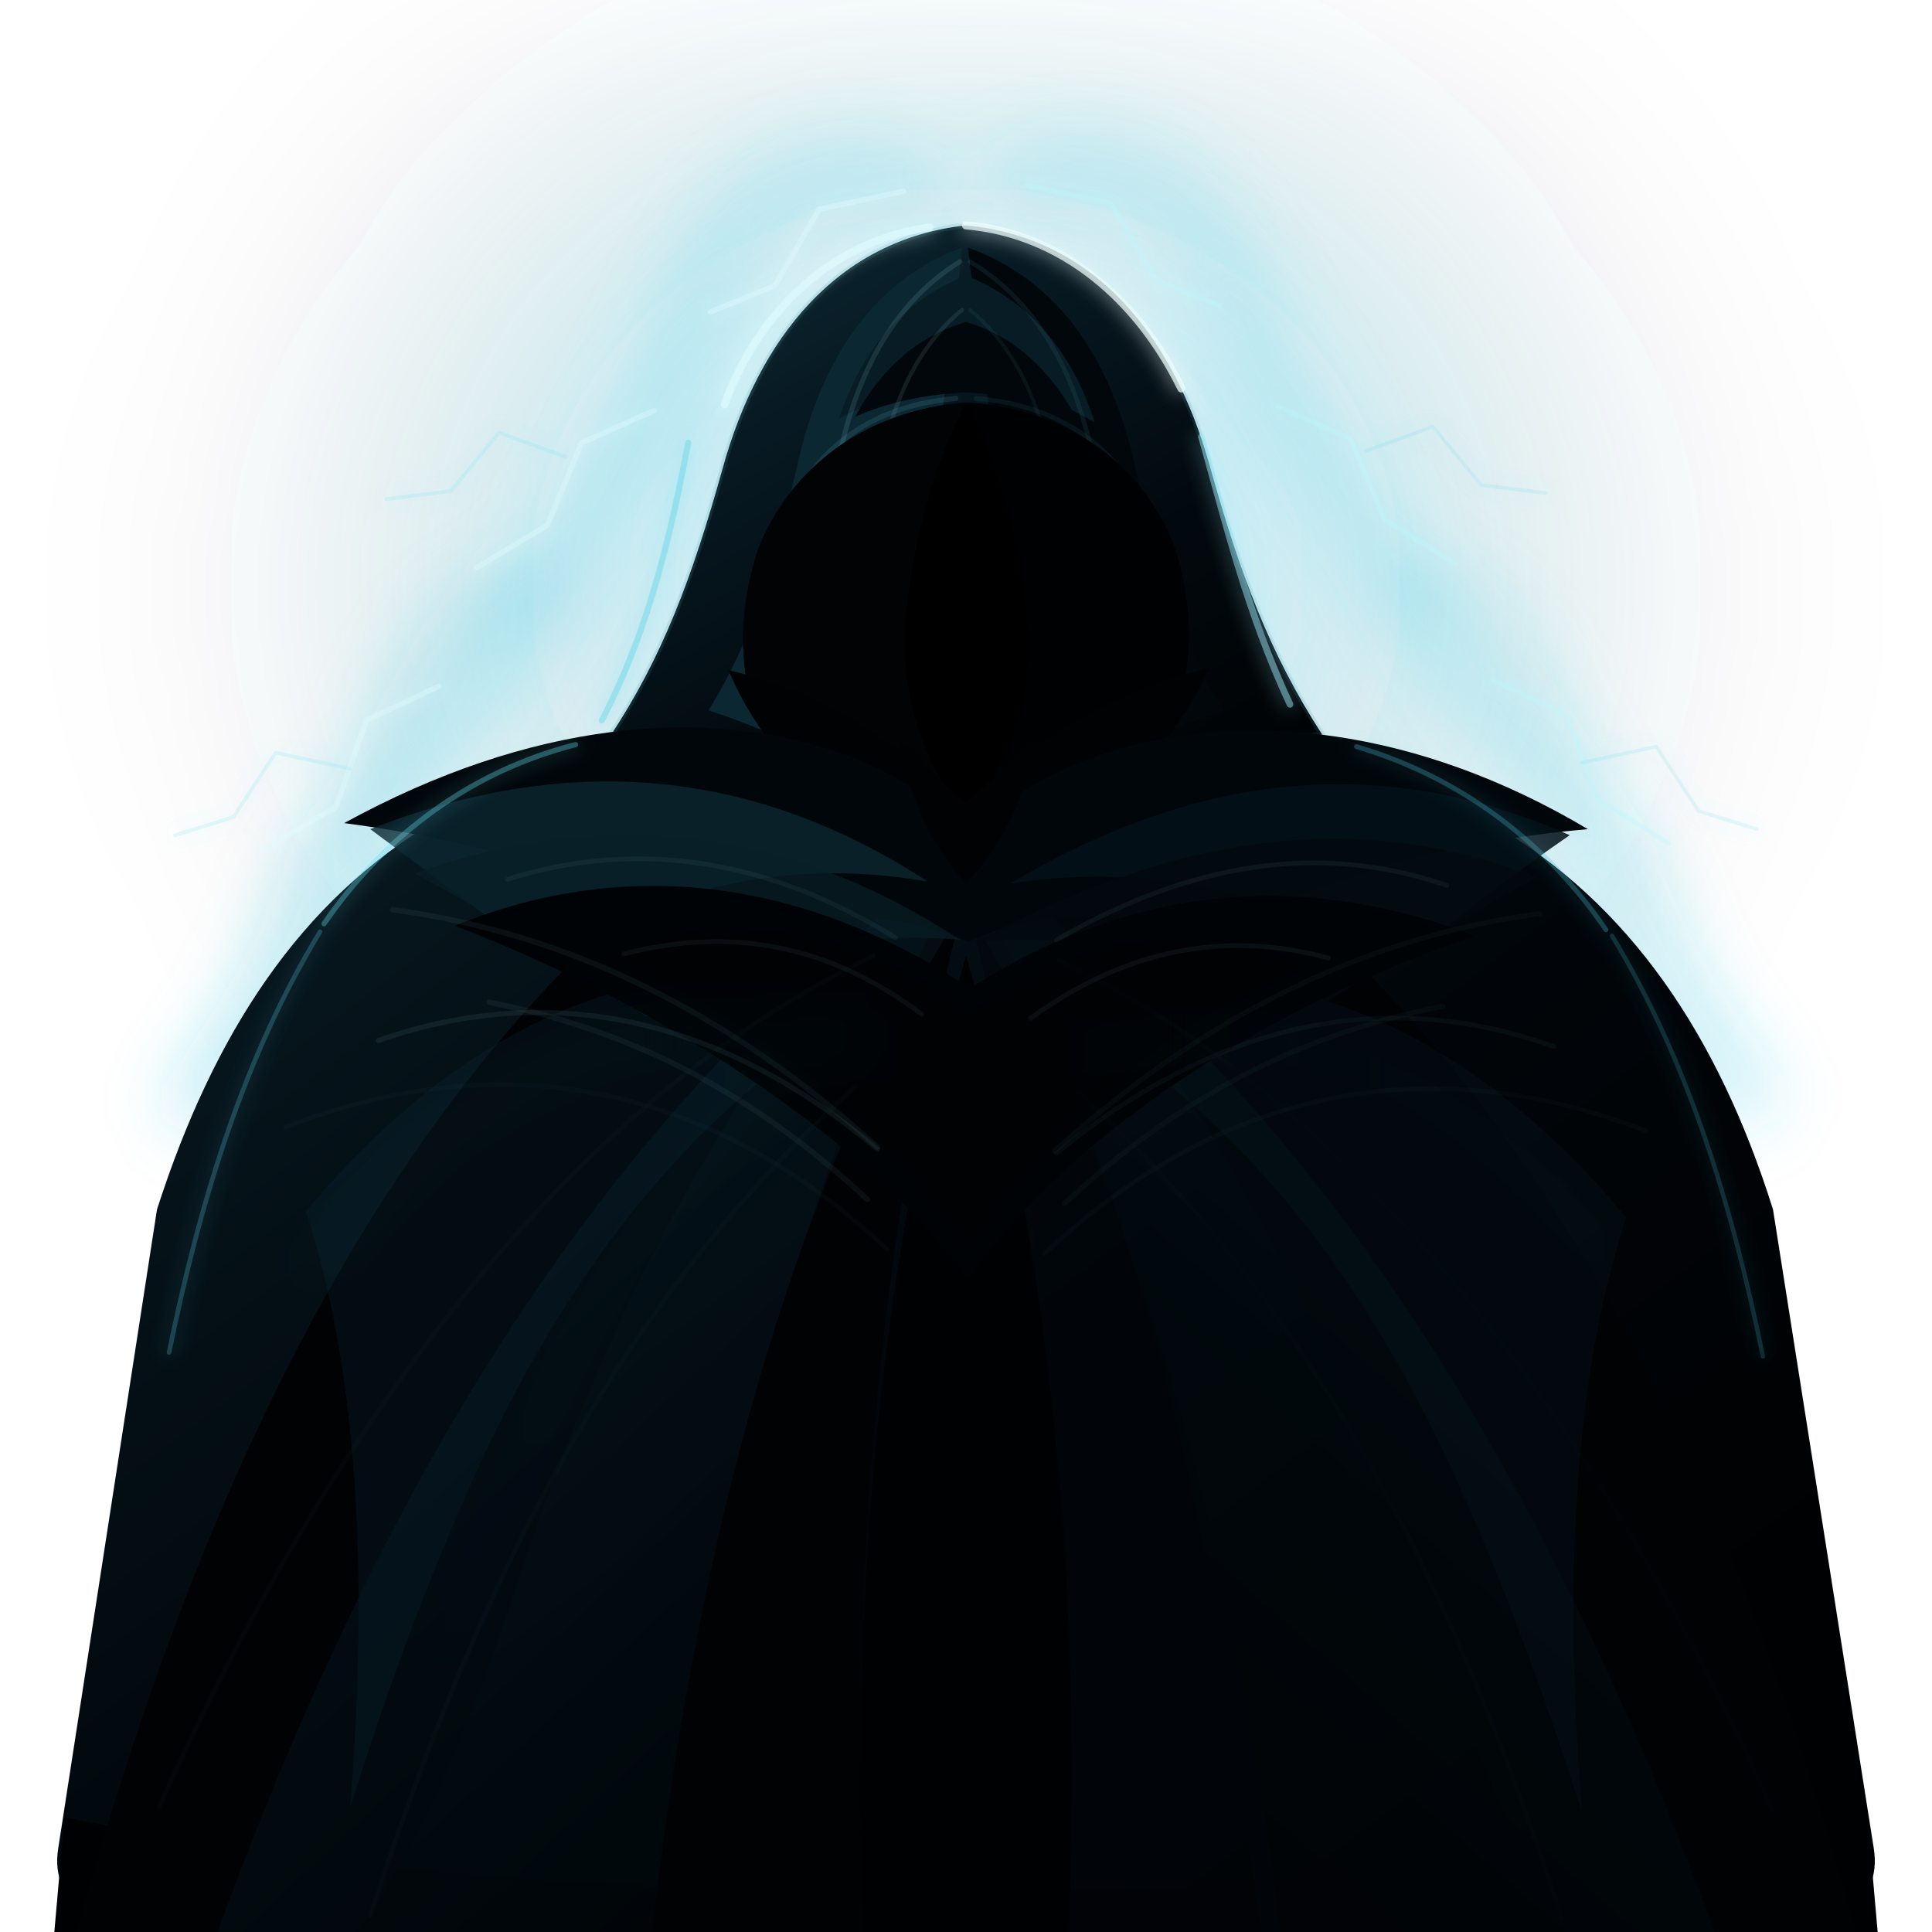
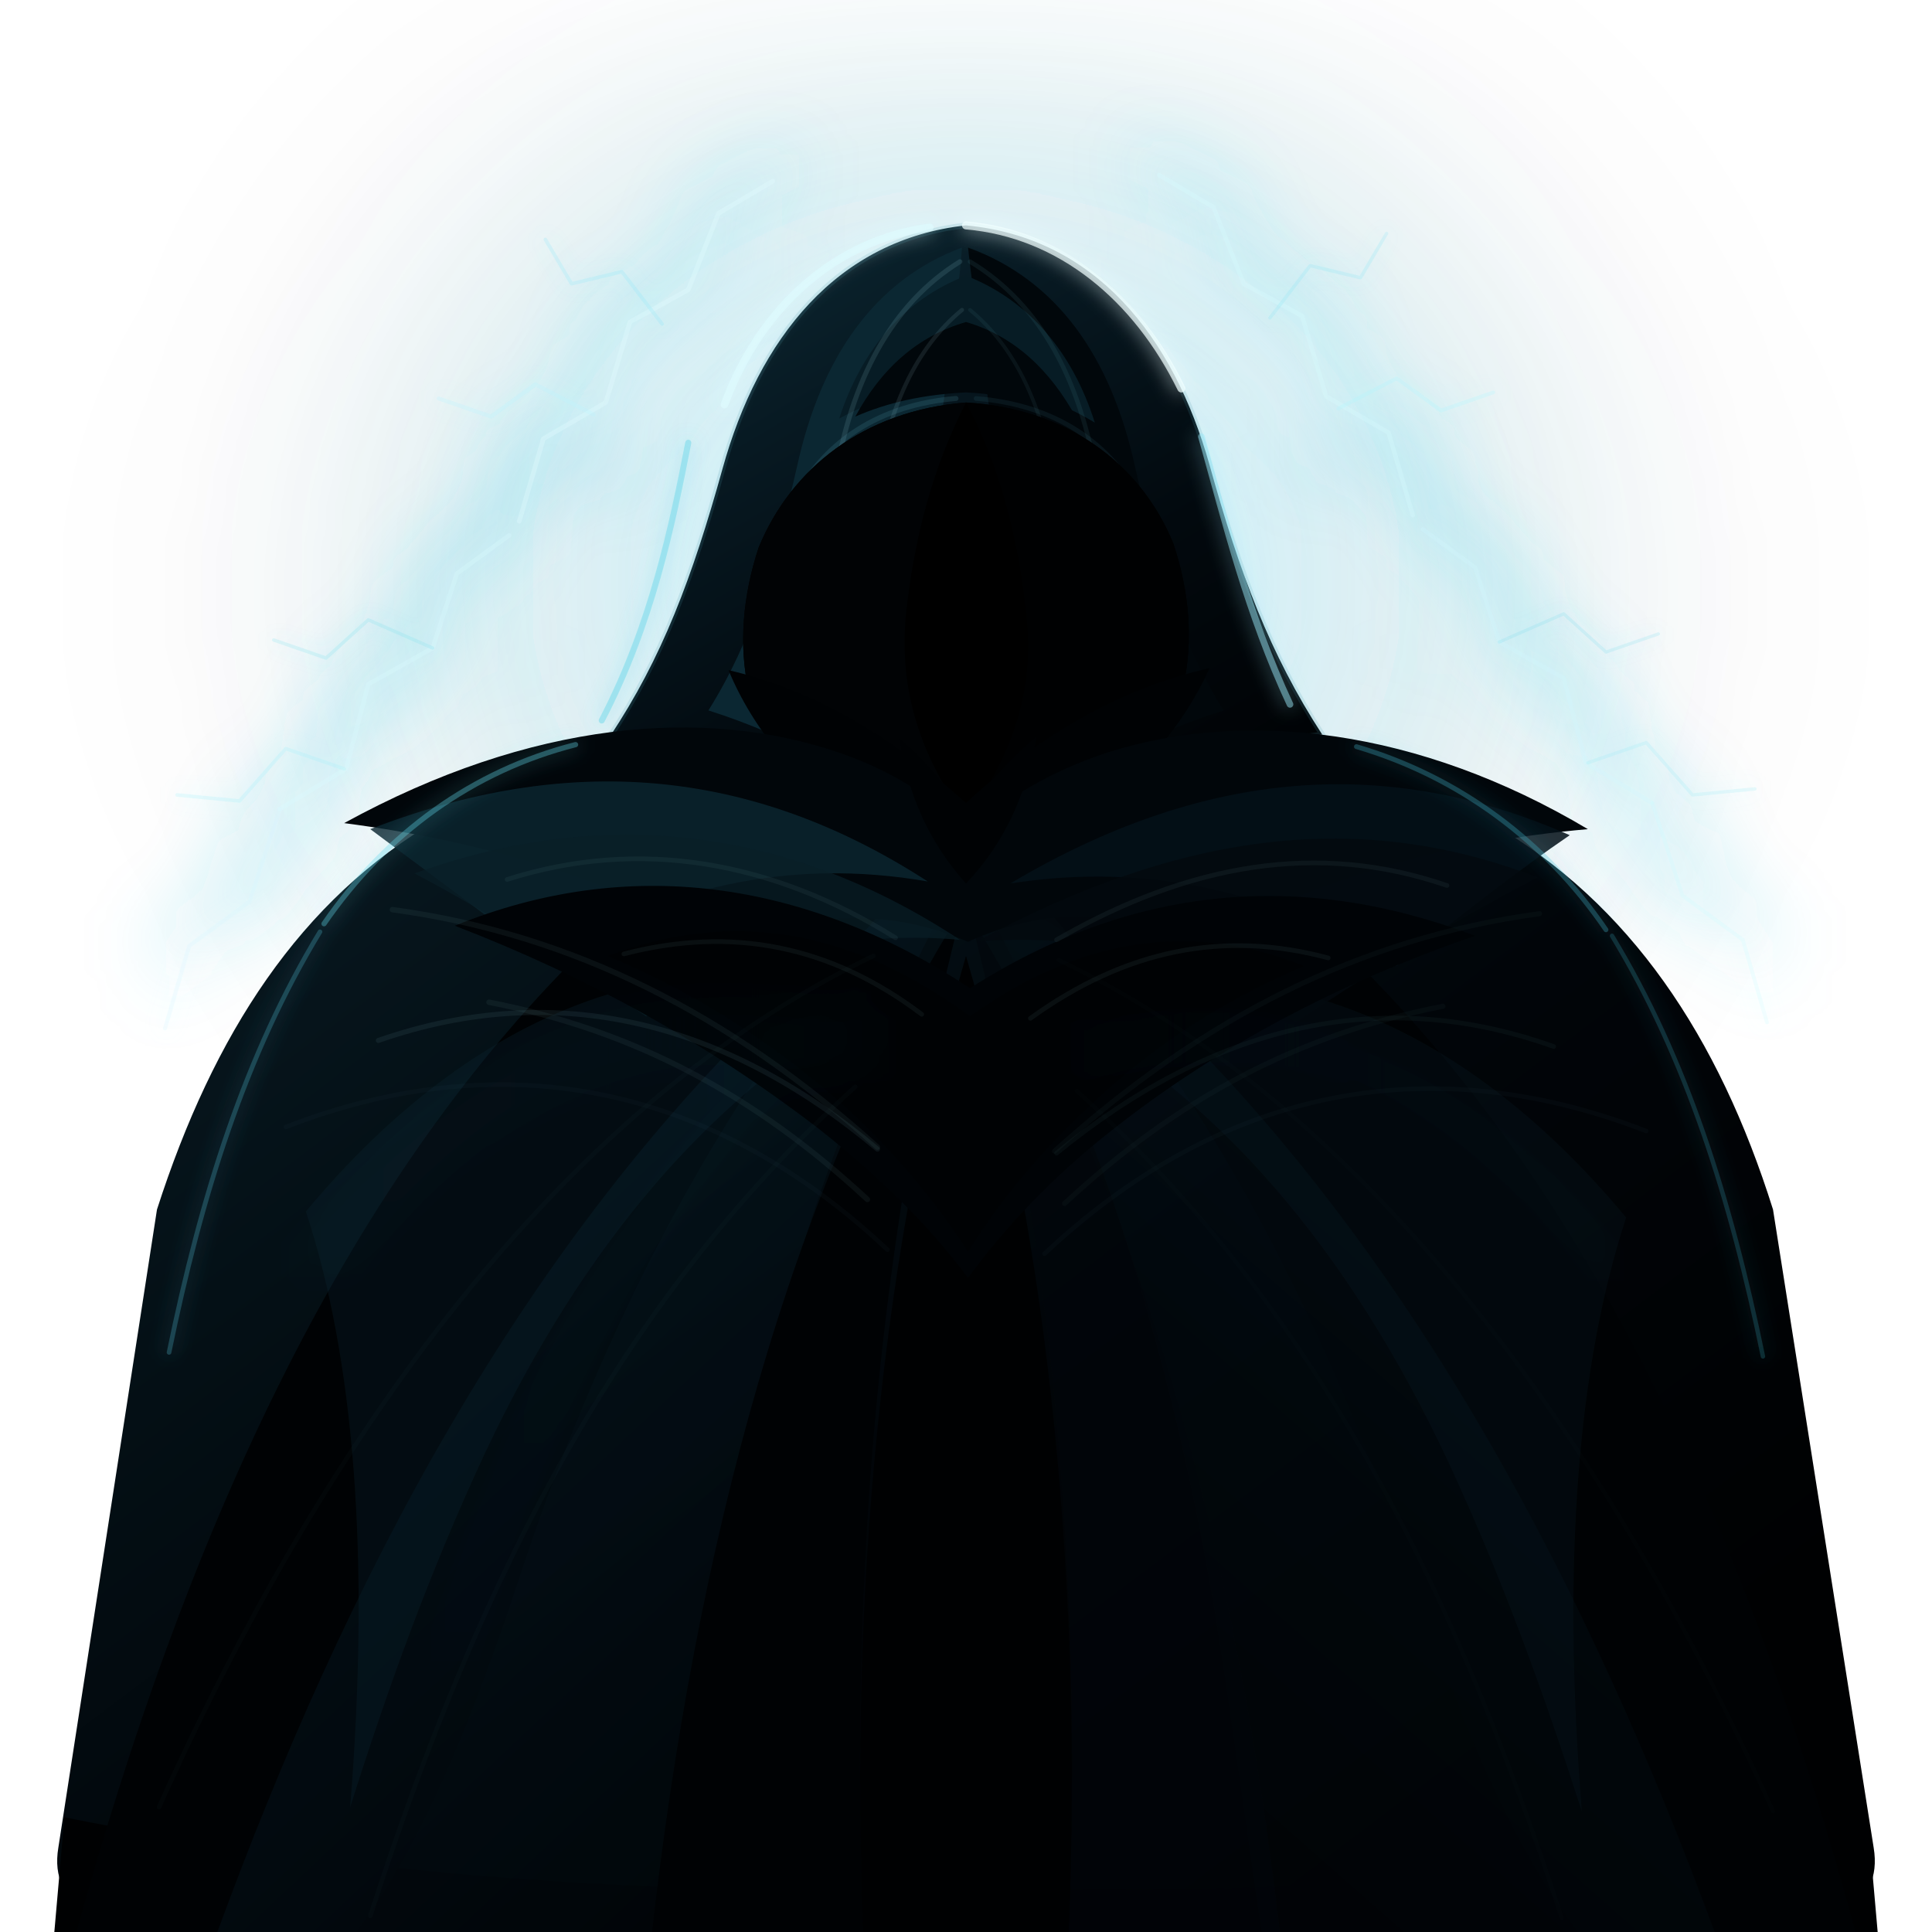
- <svg xmlns="http://www.w3.org/2000/svg" viewBox="0 0 96 96" role="img" aria-labelledby="v19-title v19-desc" data-brand-candidate="v19.10-reference-geometry-reset">
+ <svg xmlns="http://www.w3.org/2000/svg" viewBox="0 0 96 96" role="img" aria-labelledby="v19-title v19-desc" data-brand-candidate="v19.11-reference-geometry-reset">
  <defs>
    <linearGradient id="cloak" x1="22" y1="35" x2="68" y2="96" gradientUnits="userSpaceOnUse">
      <stop stop-color="#081820" />
      <stop offset=".22" stop-color="#041016" />
      <stop offset=".56" stop-color="#010509" />
      <stop offset="1" stop-color="#000102" />
    </linearGradient>
    <linearGradient id="hood" x1="38" y1="9" x2="58" y2="43" gradientUnits="userSpaceOnUse">
      <stop stop-color="#0d2a35" />
      <stop offset=".28" stop-color="#071922" />
      <stop offset=".63" stop-color="#02090e" />
      <stop offset="1" stop-color="#000204" />
    </linearGradient>
    <linearGradient id="foldL" x1="12" y1="42" x2="58" y2="91" gradientUnits="userSpaceOnUse">
      <stop stop-color="#0b2530" />
      <stop offset=".46" stop-color="#041119" />
      <stop offset="1" stop-color="#000204" />
    </linearGradient>
    <linearGradient id="foldR" x1="83" y1="42" x2="39" y2="92" gradientUnits="userSpaceOnUse">
      <stop stop-color="#081d27" />
      <stop offset=".48" stop-color="#020b11" />
      <stop offset="1" stop-color="#000204" />
    </linearGradient>
    <radialGradient id="halo" cx="0" cy="0" r="1" gradientTransform="translate(48 29) rotate(90) scale(35 39)" gradientUnits="userSpaceOnUse">
      <stop stop-color="#68eaff" stop-opacity=".5" />
      <stop offset=".38" stop-color="#22b7d8" stop-opacity=".25" />
      <stop offset="1" stop-color="#04131b" stop-opacity="0" />
    </radialGradient>
    <filter id="wide" x="-100%" y="-100%" width="300%" height="300%">
      <feGaussianBlur stdDeviation="5.6" />
    </filter>
    <filter id="soft" x="-100%" y="-100%" width="300%" height="300%">
      <feGaussianBlur stdDeviation="1.7" />
    </filter>
    <filter id="glow" x="-120%" y="-120%" width="340%" height="340%">
      <feGaussianBlur stdDeviation=".48" result="b" />
      <feMerge>
        <feMergeNode in="b" />
        <feMergeNode in="SourceGraphic" />
      </feMerge>
    </filter>
  </defs>
  <g data-brand-atmosphere="" data-brand-depth="far" aria-hidden="true">
-     <ellipse cx="48" cy="30" rx="38" ry="34" fill="url(#halo)" filter="url(#wide)" />
-     <g fill="none" stroke-linecap="round" stroke-linejoin="round" filter="url(#soft)">
-       <path d="M45.5 9.2C39.1 6.7 35.3 11.4 33.8 16.8C32.3 22.4 28.8 25.2 26.4 30.3C23.8 35.8 18.9 38.2 17.1 43.7C15.7 47.8 13 51.2 10.6 55.1" stroke="#36cbe9" stroke-opacity=".28" stroke-width="2.3" />
-       <path d="M38.2 15.3C34.2 14.5 31.7 18.1 30.4 22C29 26.1 25.8 28.4 24.6 32.4C23.5 36.2 20.1 39 18.6 42.6" stroke="#8cefff" stroke-opacity=".24" stroke-width="1.15" />
-       <path d="M27.3 29.4C23.5 29.1 20.7 32.3 19.5 36.2C18.4 40 15.2 42.3 14.2 46.1C13.5 49 11.6 52 9.2 54.7" stroke="#24b8d8" stroke-opacity=".26" stroke-width="1.75" />
-       <path d="M50.7 8.8C57.1 6.5 60.6 11.2 62.3 16.5C64.1 22.1 67.6 24.8 70 30C72.7 35.7 77.4 38.1 79.4 43.5C81 47.7 83.5 50.8 86.2 54.7" stroke="#3bd1ec" stroke-opacity=".25" stroke-width="2.45" />
-       <path d="M58.4 15C62.3 14.2 64.9 17.8 66.3 21.7C67.7 25.8 70.9 28 72.1 32.1C73.3 36 76.7 38.8 78.2 42.4" stroke="#a1f4ff" stroke-opacity=".2" stroke-width="1.05" />
-       <path d="M69.2 29.1C73 28.8 75.7 32 77 35.9C78.2 39.8 81.4 42 82.4 45.9C83.2 48.8 85 51.7 87.5 54.4" stroke="#29bfdc" stroke-opacity=".23" stroke-width="1.6" />
+     <ellipse cx="48" cy="30" rx="36" ry="31" fill="url(#halo)" filter="url(#wide)" opacity=".82" />
+     <g data-brand-aura-haze="" fill="none" stroke-linecap="round" stroke-linejoin="round" filter="url(#soft)">
+       <path d="M38.8 8.4L35.4 10.1L33.8 14.3L30.4 15.9L29.1 20.4L25.6 22.2L24.3 27.2L20.9 29.6L19.6 34.2L16.3 36.8L15.1 42.2L12.2 45.4" stroke="#39d1ee" stroke-opacity=".22" stroke-width="1.65" />
+       <path d="M39.6 14.2L35.9 13.1L33.5 16.4L30.8 17.5L29.6 21.6L26.5 23.1L25.2 27.3L21.8 29.2L20.6 33.5L17.2 35.8" stroke="#8beeff" stroke-opacity=".18" stroke-width=".86" />
+       <path d="M31.3 23.6L27.4 22.8L24.8 26.2L22 27.1L20.7 31.5L17.3 33.2L16.1 37.8L12.6 39.7L10.9 44.5L7.8 46.8" stroke="#24b9d8" stroke-opacity=".2" stroke-width="1.28" />
+       <path d="M26.4 32.9L22.8 31.9L19.8 35.2L17.1 36.2L15.9 40.6L12.4 42.1L11 47L7.8 49.4" stroke="#45d8ef" stroke-opacity=".13" stroke-width=".72" />
+       <path d="M57.2 8.1L60.6 9.8L62.2 14L65.6 15.6L66.9 20.1L70.4 21.9L71.7 26.8L75.1 29.2L76.4 33.8L79.7 36.4L80.9 41.8L83.8 45" stroke="#3cd3ef" stroke-opacity=".21" stroke-width="1.72" />
+       <path d="M56.6 13.9L60.2 12.8L62.7 16L65.4 17.1L66.7 21.2L69.8 22.7L71.1 26.9L74.5 28.8L75.8 33.1L79.2 35.4" stroke="#9af3ff" stroke-opacity=".17" stroke-width=".82" />
+       <path d="M64.7 23.3L68.5 22.5L71.2 25.9L74 26.8L75.3 31.1L78.7 32.8L80 37.4L83.5 39.3L85.2 44.1L88.2 46.4" stroke="#27bfdc" stroke-opacity=".19" stroke-width="1.22" />
+       <path d="M69.7 32.6L73.3 31.6L76.3 34.9L79 35.9L80.2 40.3L83.7 41.8L85.1 46.7L88.3 49.1" stroke="#54dfef" stroke-opacity=".12" stroke-width=".68" />
    </g>
-     <g fill="none" stroke-linecap="round" stroke-linejoin="round" filter="url(#glow)">
-       <path d="M44.9 9.5L40.7 10.4L38.5 14.2L35.3 15.5M32.5 20.4L28.9 22L27.2 26.1L23.7 28.2M21.8 34.1L18.2 35.8L16.7 40.1L13.1 42.2" stroke="#dffcff" stroke-opacity=".38" stroke-width=".27" />
-       <path d="M51 9.2L55.2 10.1L57.4 13.9L60.6 15.2M63.5 20.2L67.1 21.8L68.8 25.8L72.3 28M74.2 33.8L77.8 35.5L79.4 39.7L82.9 41.9" stroke="#b9f7ff" stroke-opacity=".32" stroke-width=".24" />
-       <path d="M28.1 22.7L24.8 21.5L22.4 24.4L19.2 24.8M17.4 38.2L13.7 37.4L11.6 40.6L8.7 41.5" stroke="#70e5f8" stroke-opacity=".18" stroke-width=".19" />
-       <path d="M67.9 22.4L71.2 21.2L73.6 24.1L76.8 24.5M78.6 37.9L82.3 37.1L84.4 40.3L87.3 41.2" stroke="#5bd7ed" stroke-opacity=".16" stroke-width=".18" />
+     <g data-brand-aura-branches="" fill="none" stroke-linecap="round" stroke-linejoin="round" filter="url(#glow)">
+       <path d="M38.4 9L35.7 10.6L34.2 14.4L31.3 16L30.1 20L27 21.8L25.8 25.9" stroke="#e2fdff" stroke-opacity=".34" stroke-width=".23" />
+       <path d="M32.9 16.1L30.9 13.5L28.4 14.1L27.1 11.9" stroke="#80eafb" stroke-opacity=".2" stroke-width=".18" />
+       <path d="M29.5 20.6L26.6 19.1L24.4 20.7L21.8 19.8" stroke="#baf7ff" stroke-opacity=".27" stroke-width=".2" />
+       <path d="M25.3 26.6L22.7 28.5L21.5 32.2L18.3 34L17.2 38.2L13.9 40.2" stroke="#d9fbff" stroke-opacity=".3" stroke-width=".22" />
+       <path d="M21.5 32.2L18.3 30.8L16.2 32.7L13.6 31.8" stroke="#69def1" stroke-opacity=".18" stroke-width=".17" />
+       <path d="M17.1 38.2L14.2 37.2L11.9 39.8L8.8 39.5" stroke="#9df1fd" stroke-opacity=".22" stroke-width=".18" />
+       <path d="M13.9 40.2L12.4 44.8L9.4 47L8.2 51.1" stroke="#d4fbff" stroke-opacity=".25" stroke-width=".2" />
+       <path d="M57.6 8.7L60.3 10.3L61.8 14.1L64.7 15.7L65.9 19.7L69 21.5L70.2 25.6" stroke="#d8fbff" stroke-opacity=".31" stroke-width=".22" />
+       <path d="M63.1 15.8L65.1 13.2L67.6 13.8L68.9 11.6" stroke="#77e4f6" stroke-opacity=".18" stroke-width=".17" />
+       <path d="M66.5 20.3L69.4 18.8L71.6 20.4L74.2 19.5" stroke="#aef5ff" stroke-opacity=".24" stroke-width=".19" />
+       <path d="M70.7 26.3L73.3 28.2L74.5 31.9L77.7 33.7L78.8 37.9L82.1 39.9" stroke="#d1faff" stroke-opacity=".27" stroke-width=".21" />
+       <path d="M74.5 31.9L77.7 30.5L79.8 32.4L82.4 31.5" stroke="#60d8ed" stroke-opacity=".17" stroke-width=".16" />
+       <path d="M78.9 37.9L81.8 36.9L84.1 39.5L87.2 39.2" stroke="#91edf9" stroke-opacity=".2" stroke-width=".17" />
+       <path d="M82.1 39.9L83.6 44.5L86.6 46.7L87.8 50.8" stroke="#c8f9ff" stroke-opacity=".23" stroke-width=".19" />
    </g>
  </g>
  <g data-brand-figure="" data-brand-depth="base">
    <path data-brand-cloak="" d="M48 34.8C38.9 34.1 29.7 36.1 21.8 40.7C14.9 44.7 10.6 51.4 7.8 60.1L2.9 91.8C2.4 94.8 5.1 96 10.3 96H85.8C90.9 96 93.6 94.8 93.1 91.8L88.1 60.1C85.4 51.5 81 44.9 74.1 40.9C66.2 36.2 57.1 34.1 48 34.8Z" fill="url(#cloak)" />
    <path d="M3.2 90.3C17.1 93.1 32.2 94.3 48 93.8C63.9 94.3 79 93.1 92.8 90.3L93.3 96H2.7Z" fill="#000102" />
    <g data-brand-folds="" data-brand-depth="mid">
      <path d="M3.8 96C9.1 76.8 16.8 59.2 29 47.2C34.6 41.8 40.4 40.6 45.6 43.3C36.9 52.6 30.3 64.7 25.8 78.4C23.3 86 20.7 92.1 17.7 96Z" fill="#000204" />
      <path d="M10.8 96C17.1 78.8 25.9 61.7 39.4 49.1C42.5 46.2 45.4 44.5 47.4 44.2C40.5 56.7 36.8 70.8 34.9 84.6C34.2 89.6 33.7 93.4 33.3 96Z" fill="url(#foldL)" opacity=".62" />
      <path d="M15.2 60.2C23.5 50.2 33.7 46.2 43.9 49.6C35.5 54.1 29 61.8 24.1 72.2C21.3 78.2 19.2 84.1 17.4 89.8C18.4 77.4 17.6 67.5 15.2 60.2Z" fill="#0b2631" opacity=".3" />
      <path d="M92.2 96C87.1 77.2 79.5 59.7 67.2 47.6C61.7 42.1 55.9 40.9 50.6 43.6C59.2 52.9 65.8 65 70.3 78.7C72.8 86.3 75.4 92.1 78.4 96Z" fill="#000204" />
      <path d="M85.2 96C79 79.2 70.2 62 56.8 49.4C53.6 46.5 50.8 44.8 48.7 44.5C55.5 57 59.2 71.1 61.1 84.9C61.8 89.8 62.3 93.5 62.7 96Z" fill="url(#foldR)" opacity=".53" />
      <path d="M80.8 60.5C72.5 50.5 62.3 46.5 52.1 49.9C60.5 54.4 67 62.1 71.9 72.5C74.7 78.5 76.8 84.4 78.6 90C77.6 77.7 78.4 67.8 80.8 60.5Z" fill="#081d27" opacity=".25" />
      <path d="M32.4 96C34.5 77.4 39.2 58.9 47.8 45.2C43.7 61.1 42.2 78 42.9 96Z" fill="#000204" />
      <path d="M63.6 96C61.5 77.7 56.8 59.2 48.2 45.5C52.3 61.4 53.8 78.3 53.1 96Z" fill="#01060a" opacity=".58" />
      <path d="M42.9 96C42.2 79.4 43.8 61.8 48 47.5C52.2 61.8 53.8 79.4 53.1 96Z" fill="#000102" />
    </g>
    <path data-brand-hood="" data-brand-depth="mid" d="M48 11.2C41.6 11.9 37.7 16.8 35.9 23.3C34.4 28.7 32.9 32.7 30.3 36.6C37 37.4 42.4 39.7 48 42.9C53.7 39.6 59.1 37.3 65.7 36.5C63.1 32.5 61.6 28.5 60.1 23.1C58.3 16.7 54.4 11.8 48 11.2Z" fill="url(#hood)" stroke="#4b97a9" stroke-opacity=".17" stroke-width=".28" />
    <g data-brand-hood-layers="" data-brand-depth="near">
      <path d="M47.8 12.3C43.5 13.9 40.8 17.7 39.6 23.2C38.5 28 37.4 31.8 35.2 35.3C39.3 36.6 42.7 38.6 46.5 41.1C45.4 34.9 45.5 29 46.4 23.4C47 19.2 47.6 15 47.8 12.3Z" fill="#0b2732" />
      <path d="M48.1 12.3C52.5 13.9 55.2 17.7 56.4 23.2C57.5 28 58.6 31.8 60.8 35.3C56.7 36.6 53.3 38.6 49.5 41.1C50.6 34.9 50.5 29 49.6 23.4C49 19.2 48.4 15 48.1 12.3Z" fill="#01070b" />
      <path d="M48 13.7C44.9 14.9 42.8 17.4 41.7 20.8C43.5 19.8 45.6 19.2 48 19C50.4 19.2 52.6 19.9 54.4 21C53.3 17.5 51.1 14.9 48 13.7Z" fill="#071c25" />
      <path d="M48 16C45.6 16.7 43.8 18.3 42.5 20.7C44.1 20 45.9 19.6 48 19.5C50.1 19.6 51.9 20.1 53.5 20.8C52.2 18.4 50.4 16.7 48 16Z" fill="#01070b" />
    </g>
    <g data-brand-hood-seams="" data-brand-depth="near" fill="none" stroke-linecap="round">
      <path d="M47.7 13C44.3 15.1 42.3 18.9 41.5 23.8C40.9 27.4 40.1 30.8 38.7 34" stroke="#9dd9e5" stroke-opacity=".13" stroke-width=".24" />
      <path d="M48.2 13C51.7 15.1 53.7 18.9 54.5 23.8C55.1 27.4 55.9 30.8 57.3 34" stroke="#5caab8" stroke-opacity=".1" stroke-width=".22" />
      <path d="M47.8 15.4C45.5 17.3 44.1 20.3 43.5 24.5" stroke="#bdebf2" stroke-opacity=".1" stroke-width=".2" />
      <path d="M48.2 15.4C50.5 17.3 51.9 20.3 52.5 24.5" stroke="#72bbc8" stroke-opacity=".075" stroke-width=".18" />
    </g>
    <g data-brand-inner-rim="" data-brand-depth="near-light" fill="none" stroke-linecap="round">
      <path d="M39.3 25.2C40.8 21.9 43.8 20.1 47.5 19.8" stroke="#5ba6b6" stroke-opacity=".16" stroke-width=".25" />
      <path d="M48.5 19.8C52.3 20.1 55.2 21.9 56.8 25.1" stroke="#427f8e" stroke-opacity=".12" stroke-width=".23" />
    </g>
    <path data-brand-face-void="" data-brand-depth="deep" d="M48 20C42.9 20.4 39.3 23.3 37.7 27.2C36.9 29.6 36.7 32.1 37.2 34.3C40 36.9 43.6 39 48 40.7C52.5 38.9 56.1 36.8 58.8 34.1C59.3 31.8 59.1 29.4 58.3 27C56.7 23.1 53.1 20.3 48 20Z" fill="#000" />
    <g data-brand-face-depth="" data-brand-depth="deep">
      <path d="M48 20C42.9 20.4 39.3 23.3 37.7 27.2C36.9 29.6 36.7 32.1 37.2 34.3C40 36.9 43.6 39 48 40.7C45.7 37.5 44.7 34.3 45 30.7C45.4 26.7 46.4 23.1 48 20Z" fill="#010305" />
      <path d="M48 20C53.1 20.3 56.7 23.1 58.3 27C59.1 29.4 59.3 31.8 58.8 34.1C56.1 36.8 52.5 38.9 48 40.7C50.4 37.4 51.4 34.2 51 30.6C50.6 26.6 49.6 23 48 20Z" fill="#000102" />
    </g>
    <path data-brand-neck-shadow="" d="M36.2 33.3C40.1 34.2 44 36.3 48 39.9C52 36.2 56.1 34.1 60.1 33.2C58.8 36.1 56.5 38.8 53.1 41.2C50.9 42.8 49.3 44.4 48 46.2C46.7 44.4 45.1 42.8 42.9 41.3C39.6 38.9 37.4 36.2 36.2 33.3Z" fill="#000204" />
    <g data-brand-collar="" data-brand-depth="near">
      <path d="M17.1 40.9C26.4 35.8 35 35.1 41.7 37.4C44.3 38.3 46.4 39.6 48.1 41.4C50 39.6 52.3 38.3 55 37.4C61.9 35.2 70.5 36.2 78.9 41.2C72 41.8 65.6 43.6 59.8 46.8C55.7 45.1 51.8 45.1 48.1 46.8C44.4 45.2 40.4 45.2 36.2 47C30.4 43.7 24 41.8 17.1 40.9Z" fill="#01060a" />
      <path d="M18.4 41.2C28.2 37.4 37.3 38.1 46.1 43.8C39.2 42.6 32.9 44.1 27 47.7C23.7 45.1 20.8 43 18.4 41.2Z" fill="#0b2630" opacity=".82" />
      <path d="M78 41.5C68.9 37.5 59.8 38.2 50.2 43.9C57.2 42.8 63.6 44.4 69.4 48C72.7 45.4 75.5 43.2 78 41.5Z" fill="#031018" opacity=".86" />
      <path d="M20.6 43.4C30 40 39.2 41.1 47.7 46.7C42.2 46.2 37 47.5 32.1 50.5C28 47.7 24.2 45.3 20.6 43.4Z" fill="#081e27" opacity=".7" />
      <path d="M76.4 43.6C67.6 40.2 58.7 41.3 48.5 46.8C54.2 46.3 59.5 47.7 64.4 50.8C68.7 47.9 72.7 45.5 76.4 43.6Z" fill="#02090e" opacity=".8" />
      <path d="M22.6 46C31.2 42.5 40 43.7 48.2 49.1C56.2 44 64.6 43.2 73.3 46.5C66.6 48.8 60.5 52 55.2 56.2C52.4 58.4 50 60.9 48.1 63.5C46.1 60.8 43.6 58.4 40.7 56.1C35.1 51.8 29.1 48.5 22.6 46Z" fill="#000306" />
      <path d="M30.2 47.5C36.3 45.2 42.2 46.1 48.2 50.5C53.8 46.5 59.3 45.8 64.8 48C60.8 49.7 57.2 52 54.1 55C51.6 57.3 49.6 59.8 48.1 62.2C46.5 59.7 44.5 57.3 41.9 54.9C38.4 51.8 34.5 49.3 30.2 47.5Z" fill="#000204" />
      <path d="M25.2 43.7C31.8 41.6 38.4 42.8 44.5 46.6M71.9 44C65.5 41.8 59.1 42.9 52.5 46.7M31 47.4C36.4 46 41.3 47 45.8 50.4M66 47.6C60.8 46.2 55.9 47.2 51.2 50.6" fill="none" stroke="#8abdc7" stroke-opacity=".07" stroke-width=".23" stroke-linecap="round" />
      <path data-brand-throat="" d="M44.7 36.7C45.9 37.7 47 39 48 40.5C49 39 50.2 37.7 51.5 36.6C51 39.5 49.9 41.9 48 43.9C46.2 41.9 45.1 39.5 44.7 36.7Z" fill="#000204" />
    </g>
    <g data-brand-upper-folds="" data-brand-depth="mid" fill="none" stroke-linecap="round">
      <path d="M19.5 45.2C28.4 46.4 36.3 50.4 43.6 57M24.3 49.8C31.5 51.2 37.5 54.4 43.1 59.6" stroke="#8ab9c2" stroke-opacity=".07" stroke-width=".27" />
      <path d="M76.5 45.4C67.6 46.6 59.7 50.6 52.4 57.2M71.7 50C64.5 51.4 58.5 54.6 52.9 59.8" stroke="#5c9099" stroke-opacity=".052" stroke-width=".25" />
      <path d="M14.2 56C25.3 51.7 35.6 54.1 44.1 62.1M81.8 56.2C70.7 51.9 60.4 54.3 51.9 62.3" stroke="#3c6e78" stroke-opacity=".05" stroke-width=".22" />
      <path d="M18.8 51.7C27.7 48.6 36.1 50.8 43.6 57.1" stroke="#8ac4cf" stroke-opacity=".085" stroke-width=".25" />
      <path d="M77.2 52C68.5 48.9 60.2 51 52.5 57.3" stroke="#5a96a2" stroke-opacity=".06" stroke-width=".23" />
    </g>
    <g data-brand-rim-light="" data-brand-depth="near-light" fill="none" stroke-linecap="round" filter="url(#glow)">
      <path d="M29.9 35.8C32.4 31 33.4 26.1 34.2 22" stroke="#62d6e9" stroke-opacity=".43" stroke-width=".3" />
      <path d="M36 20.1C37.8 15.2 41.6 11.9 46.2 11.3" stroke="#ddfbff" stroke-opacity=".66" stroke-width=".38" />
      <path d="M48 11.2C52.7 11.6 56.5 14.8 58.7 19.3" stroke="#f2ffff" stroke-opacity=".72" stroke-width=".4" />
      <path d="M59.7 21.7C60.9 26 62 30.5 64.1 35" stroke="#9be9f7" stroke-opacity=".48" stroke-width=".33" />
      <path d="M28.6 37C23.5 38.3 19.2 41.4 16.1 45.9" stroke="#66dcef" stroke-opacity=".34" stroke-width=".26" />
      <path d="M67.4 37.1C72.5 38.6 76.8 41.8 79.8 46.2" stroke="#42c3da" stroke-opacity=".29" stroke-width=".24" />
      <path d="M15.9 46.3C12.2 52.4 10 59.4 8.4 67.2" stroke="#55cee4" stroke-opacity=".25" stroke-width=".23" />
      <path d="M80.1 46.5C83.8 52.6 86 59.6 87.6 67.4" stroke="#38b9d2" stroke-opacity=".21" stroke-width=".22" />
    </g>
    <g data-brand-cloth-highlights="" data-brand-depth="mid" fill="none" stroke-linecap="round" filter="url(#soft)">
      <path d="M15.7 63.2C23.4 52.9 33.2 48.8 43.2 52.5" stroke="#4d93a2" stroke-opacity=".12" stroke-width=".58" />
      <path d="M22.4 82.4C27.2 66.8 34.1 55.3 43.8 49.4" stroke="#376f7c" stroke-opacity=".095" stroke-width=".48" />
      <path d="M80.3 63.5C72.6 53.2 62.8 49.1 52.8 52.8" stroke="#326e7d" stroke-opacity=".095" stroke-width=".52" />
      <path d="M73.6 82.7C68.8 67.1 61.9 55.6 52.2 49.7" stroke="#285c69" stroke-opacity=".07" stroke-width=".44" />
    </g>
    <g data-brand-texture="" data-brand-depth="mid" fill="none" stroke-linecap="round">
      <path d="M7.9 89.8C17.3 68.9 29.4 54.2 43.4 47.5M18.4 95.2C24 77.8 31.2 64.2 42.5 54" stroke="#65a4af" stroke-opacity=".025" stroke-width=".22" />
      <path d="M88.1 90C78.7 69.1 66.6 54.4 52.6 47.7M77.6 95.3C72 78 64.8 64.4 53.5 54.2" stroke="#477983" stroke-opacity=".018" stroke-width=".2" />
    </g>
  </g>
</svg>
